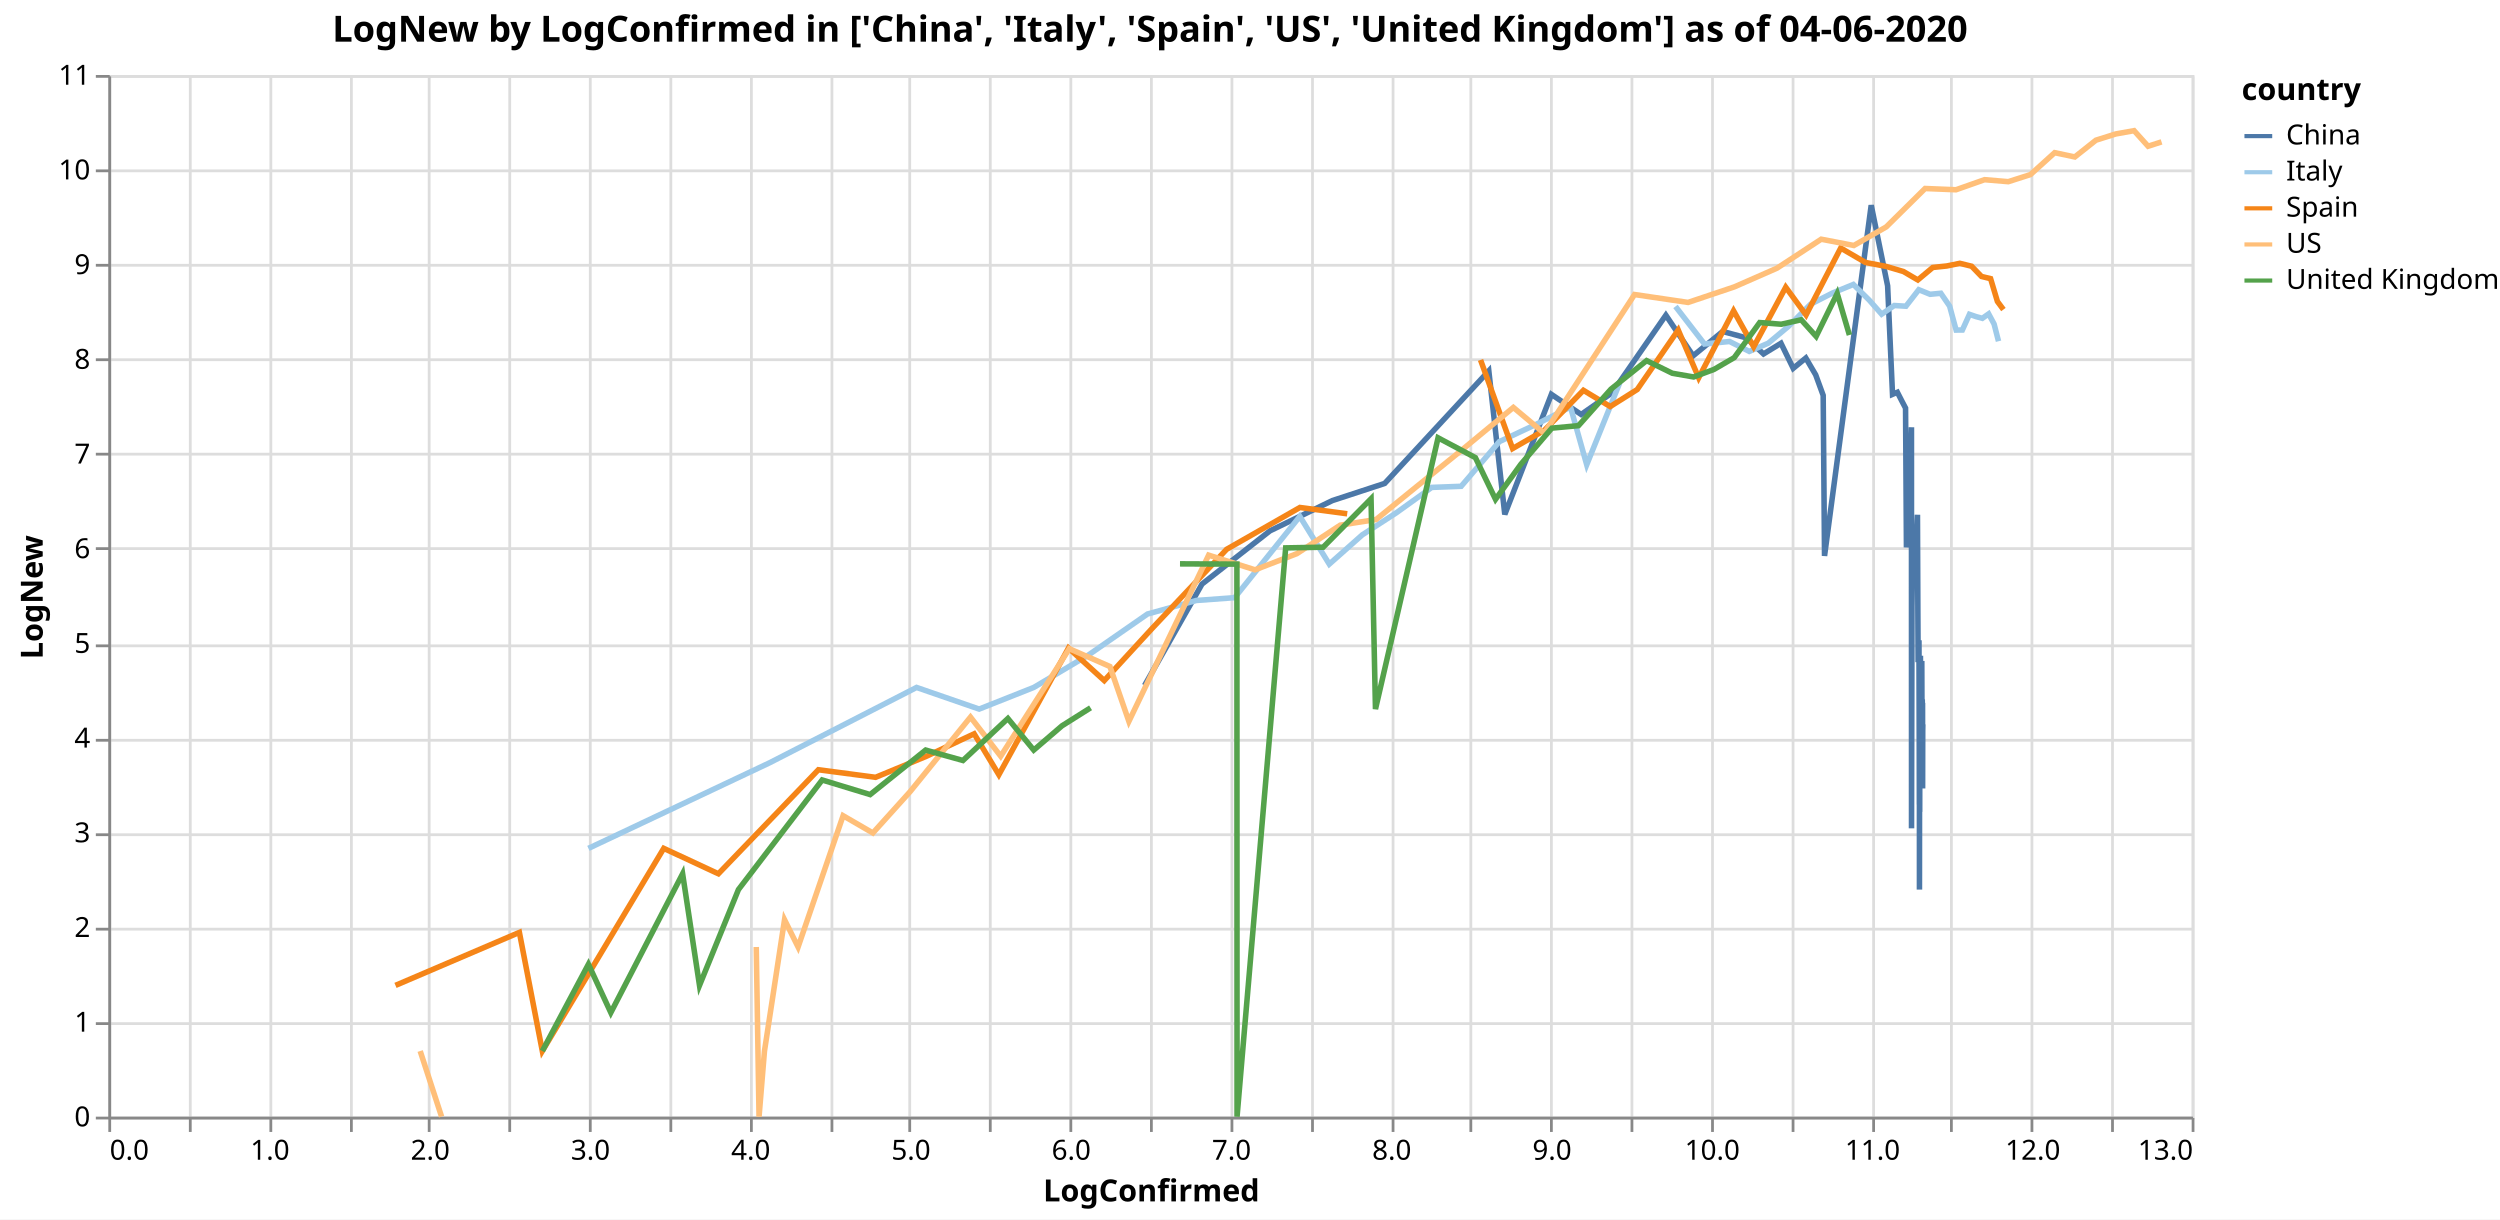
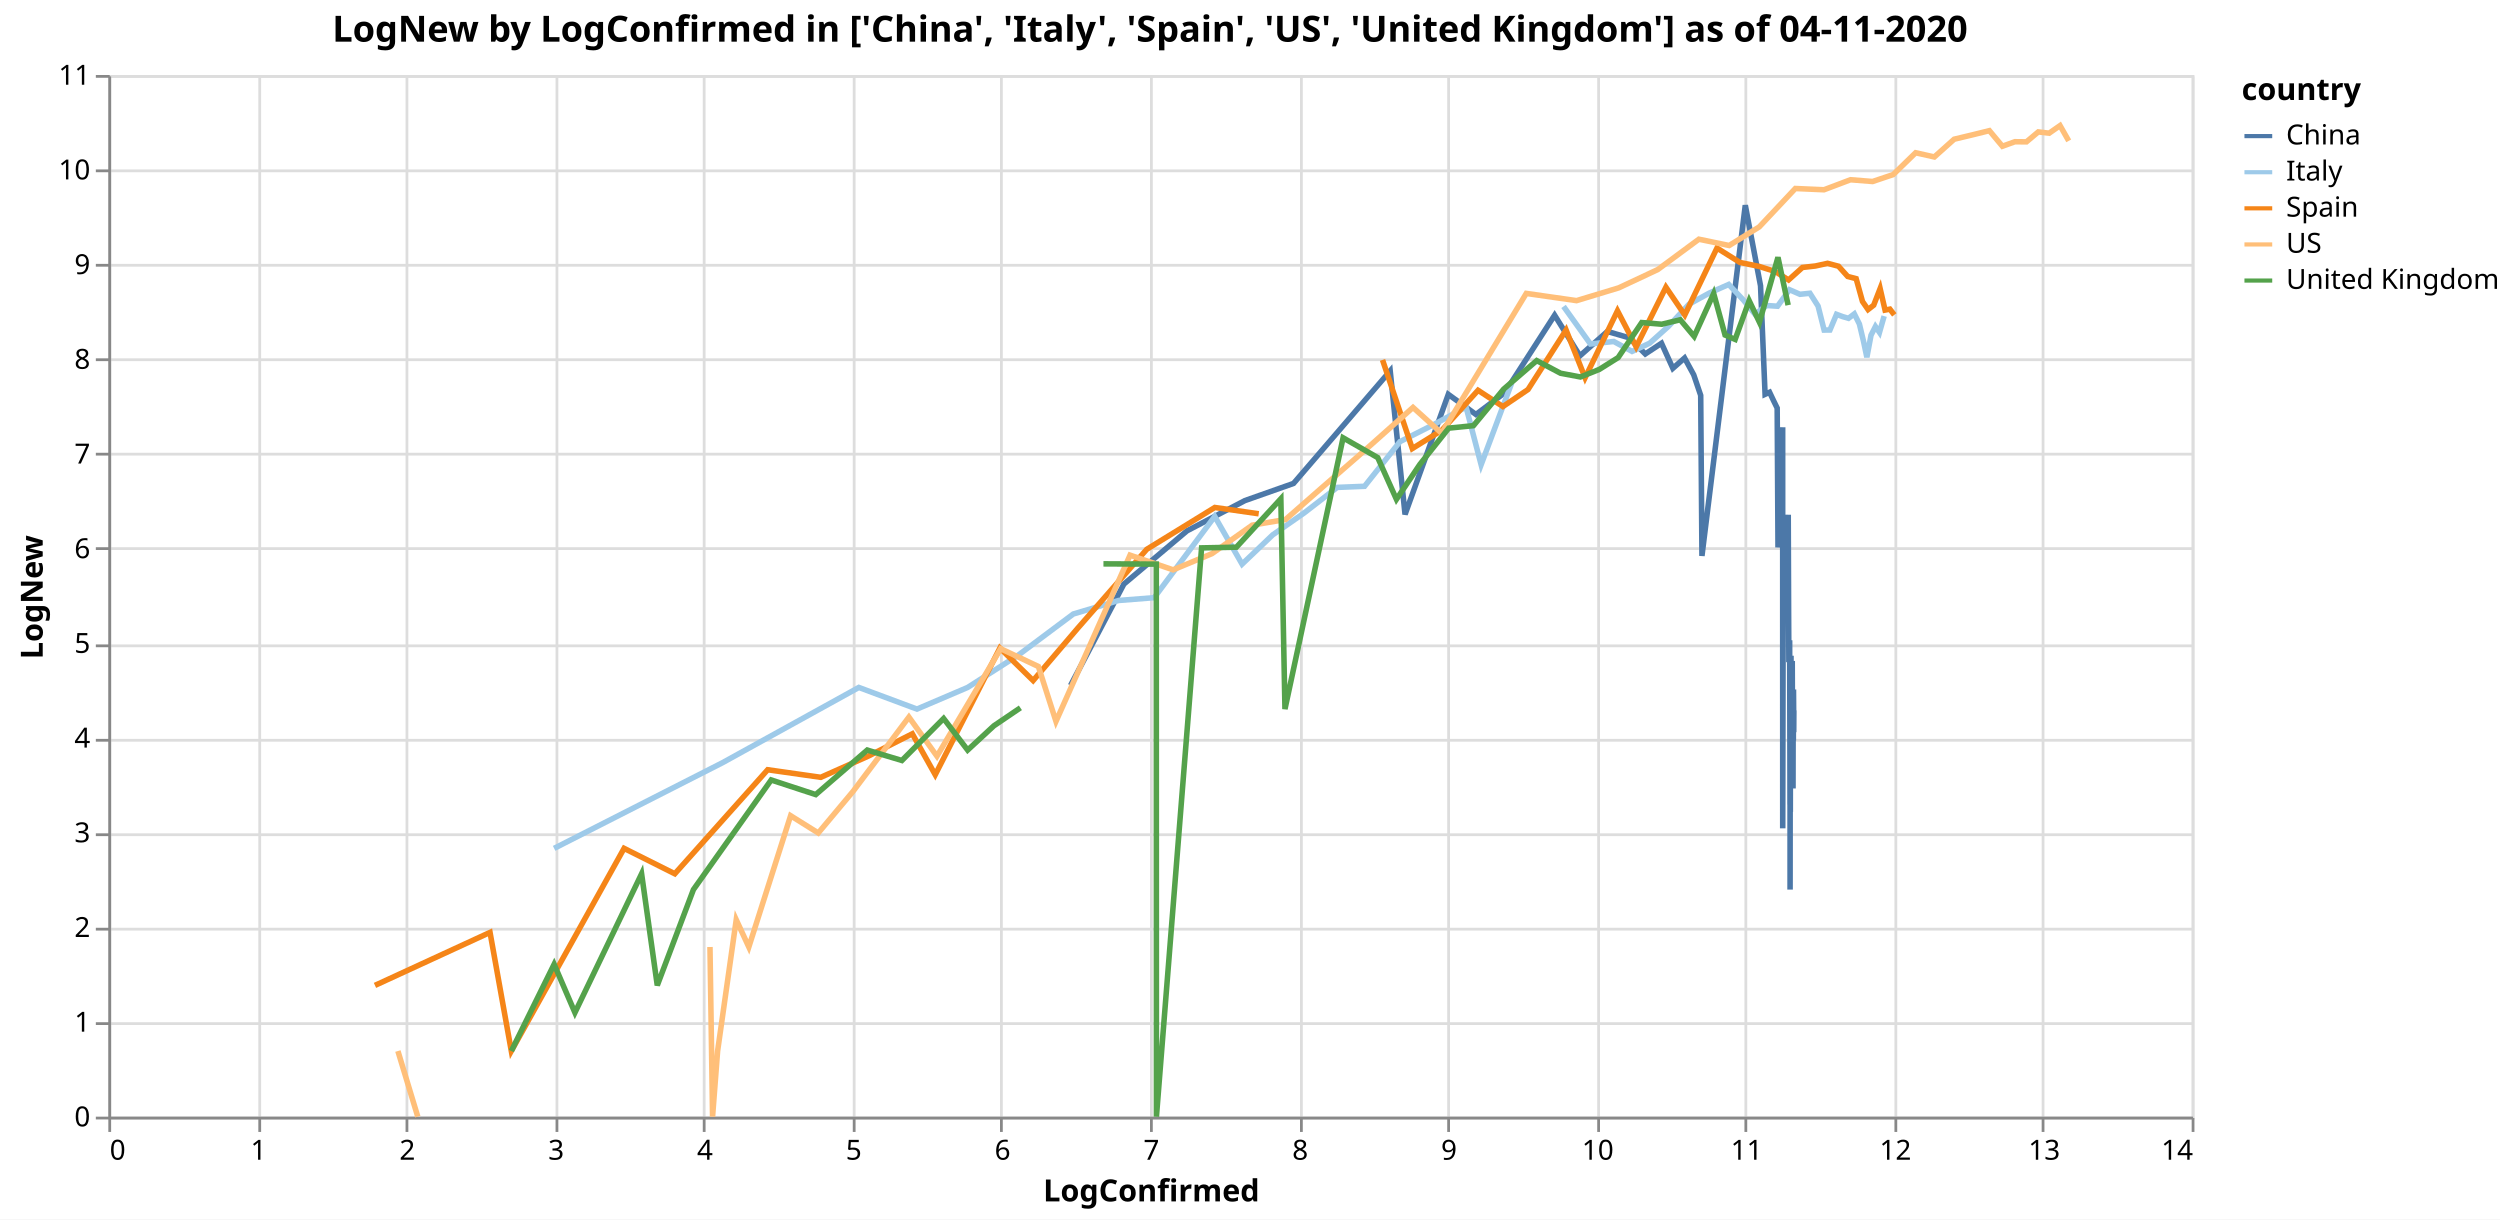
<svg xmlns="http://www.w3.org/2000/svg" class="marks" width="900" height="439" viewBox="0 0 900 439" version="1.1">
  <rect width="900" height="439" style="fill: white;" />
  <g transform="translate(39,27)">
    <g class="mark-group role-frame root">
      <g transform="translate(0,0)">
        <path class="background" d="M0.5,0.5h750v375h-750Z" style="fill: none; stroke: #ddd;" />
        <g>
          <g class="mark-group role-axis">
            <g transform="translate(0.5,375.5)">
              <path class="background" d="M0,0h0v0h0Z" style="pointer-events: none; fill: none;" />
              <g>
                <g class="mark-rule role-axis-grid" style="pointer-events: none;">
                  <line transform="translate(0,-375)" x2="0" y2="375" style="fill: none; stroke: #ddd; stroke-width: 1; opacity: 1;" />
-                   <line transform="translate(29,-375)" x2="0" y2="375" style="fill: none; stroke: #ddd; stroke-width: 1; opacity: 1;" />
-                   <line transform="translate(58,-375)" x2="0" y2="375" style="fill: none; stroke: #ddd; stroke-width: 1; opacity: 1;" />
-                   <line transform="translate(87,-375)" x2="0" y2="375" style="fill: none; stroke: #ddd; stroke-width: 1; opacity: 1;" />
-                   <line transform="translate(115,-375)" x2="0" y2="375" style="fill: none; stroke: #ddd; stroke-width: 1; opacity: 1;" />
-                   <line transform="translate(144,-375)" x2="0" y2="375" style="fill: none; stroke: #ddd; stroke-width: 1; opacity: 1;" />
-                   <line transform="translate(173,-375)" x2="0" y2="375" style="fill: none; stroke: #ddd; stroke-width: 1; opacity: 1;" />
-                   <line transform="translate(202,-375)" x2="0" y2="375" style="fill: none; stroke: #ddd; stroke-width: 1; opacity: 1;" />
-                   <line transform="translate(231,-375)" x2="0" y2="375" style="fill: none; stroke: #ddd; stroke-width: 1; opacity: 1;" />
-                   <line transform="translate(260,-375)" x2="0" y2="375" style="fill: none; stroke: #ddd; stroke-width: 1; opacity: 1;" />
-                   <line transform="translate(288,-375)" x2="0" y2="375" style="fill: none; stroke: #ddd; stroke-width: 1; opacity: 1;" />
-                   <line transform="translate(317,-375)" x2="0" y2="375" style="fill: none; stroke: #ddd; stroke-width: 1; opacity: 1;" />
-                   <line transform="translate(346,-375)" x2="0" y2="375" style="fill: none; stroke: #ddd; stroke-width: 1; opacity: 1;" />
+                   <line transform="translate(54,-375)" x2="0" y2="375" style="fill: none; stroke: #ddd; stroke-width: 1; opacity: 1;" />
+                   <line transform="translate(107,-375)" x2="0" y2="375" style="fill: none; stroke: #ddd; stroke-width: 1; opacity: 1;" />
+                   <line transform="translate(161,-375)" x2="0" y2="375" style="fill: none; stroke: #ddd; stroke-width: 1; opacity: 1;" />
+                   <line transform="translate(214,-375)" x2="0" y2="375" style="fill: none; stroke: #ddd; stroke-width: 1; opacity: 1;" />
+                   <line transform="translate(268,-375)" x2="0" y2="375" style="fill: none; stroke: #ddd; stroke-width: 1; opacity: 1;" />
+                   <line transform="translate(321,-375)" x2="0" y2="375" style="fill: none; stroke: #ddd; stroke-width: 1; opacity: 1;" />
                  <line transform="translate(375,-375)" x2="0" y2="375" style="fill: none; stroke: #ddd; stroke-width: 1; opacity: 1;" />
-                   <line transform="translate(404,-375)" x2="0" y2="375" style="fill: none; stroke: #ddd; stroke-width: 1; opacity: 1;" />
-                   <line transform="translate(433,-375)" x2="0" y2="375" style="fill: none; stroke: #ddd; stroke-width: 1; opacity: 1;" />
-                   <line transform="translate(462,-375)" x2="0" y2="375" style="fill: none; stroke: #ddd; stroke-width: 1; opacity: 1;" />
-                   <line transform="translate(490,-375)" x2="0" y2="375" style="fill: none; stroke: #ddd; stroke-width: 1; opacity: 1;" />
-                   <line transform="translate(519,-375)" x2="0" y2="375" style="fill: none; stroke: #ddd; stroke-width: 1; opacity: 1;" />
-                   <line transform="translate(548,-375)" x2="0" y2="375" style="fill: none; stroke: #ddd; stroke-width: 1; opacity: 1;" />
-                   <line transform="translate(577,-375)" x2="0" y2="375" style="fill: none; stroke: #ddd; stroke-width: 1; opacity: 1;" />
-                   <line transform="translate(606,-375)" x2="0" y2="375" style="fill: none; stroke: #ddd; stroke-width: 1; opacity: 1;" />
-                   <line transform="translate(635,-375)" x2="0" y2="375" style="fill: none; stroke: #ddd; stroke-width: 1; opacity: 1;" />
-                   <line transform="translate(663,-375)" x2="0" y2="375" style="fill: none; stroke: #ddd; stroke-width: 1; opacity: 1;" />
-                   <line transform="translate(692,-375)" x2="0" y2="375" style="fill: none; stroke: #ddd; stroke-width: 1; opacity: 1;" />
-                   <line transform="translate(721,-375)" x2="0" y2="375" style="fill: none; stroke: #ddd; stroke-width: 1; opacity: 1;" />
+                   <line transform="translate(429,-375)" x2="0" y2="375" style="fill: none; stroke: #ddd; stroke-width: 1; opacity: 1;" />
+                   <line transform="translate(482,-375)" x2="0" y2="375" style="fill: none; stroke: #ddd; stroke-width: 1; opacity: 1;" />
+                   <line transform="translate(536,-375)" x2="0" y2="375" style="fill: none; stroke: #ddd; stroke-width: 1; opacity: 1;" />
+                   <line transform="translate(589,-375)" x2="0" y2="375" style="fill: none; stroke: #ddd; stroke-width: 1; opacity: 1;" />
+                   <line transform="translate(643,-375)" x2="0" y2="375" style="fill: none; stroke: #ddd; stroke-width: 1; opacity: 1;" />
+                   <line transform="translate(696,-375)" x2="0" y2="375" style="fill: none; stroke: #ddd; stroke-width: 1; opacity: 1;" />
                  <line transform="translate(750,-375)" x2="0" y2="375" style="fill: none; stroke: #ddd; stroke-width: 1; opacity: 1;" />
                </g>
              </g>
              <path class="foreground" d="" style="pointer-events: none; display: none; fill: none;" />
            </g>
          </g>
          <g class="mark-group role-axis">
            <g transform="translate(0.5,0.5)">
              <path class="background" d="M0,0h0v0h0Z" style="pointer-events: none; fill: none;" />
              <g>
                <g class="mark-rule role-axis-grid" style="pointer-events: none;">
                  <line transform="translate(0,375)" x2="750" y2="0" style="fill: none; stroke: #ddd; stroke-width: 1; opacity: 1;" />
                  <line transform="translate(0,341)" x2="750" y2="0" style="fill: none; stroke: #ddd; stroke-width: 1; opacity: 1;" />
                  <line transform="translate(0,307)" x2="750" y2="0" style="fill: none; stroke: #ddd; stroke-width: 1; opacity: 1;" />
                  <line transform="translate(0,273)" x2="750" y2="0" style="fill: none; stroke: #ddd; stroke-width: 1; opacity: 1;" />
                  <line transform="translate(0,239)" x2="750" y2="0" style="fill: none; stroke: #ddd; stroke-width: 1; opacity: 1;" />
                  <line transform="translate(0,205)" x2="750" y2="0" style="fill: none; stroke: #ddd; stroke-width: 1; opacity: 1;" />
                  <line transform="translate(0,170)" x2="750" y2="0" style="fill: none; stroke: #ddd; stroke-width: 1; opacity: 1;" />
                  <line transform="translate(0,136)" x2="750" y2="0" style="fill: none; stroke: #ddd; stroke-width: 1; opacity: 1;" />
                  <line transform="translate(0,102)" x2="750" y2="0" style="fill: none; stroke: #ddd; stroke-width: 1; opacity: 1;" />
                  <line transform="translate(0,68)" x2="750" y2="0" style="fill: none; stroke: #ddd; stroke-width: 1; opacity: 1;" />
                  <line transform="translate(0,34)" x2="750" y2="0" style="fill: none; stroke: #ddd; stroke-width: 1; opacity: 1;" />
                  <line transform="translate(0,0)" x2="750" y2="0" style="fill: none; stroke: #ddd; stroke-width: 1; opacity: 1;" />
                </g>
              </g>
              <path class="foreground" d="" style="pointer-events: none; display: none; fill: none;" />
            </g>
          </g>
          <g class="mark-group role-axis">
            <g transform="translate(0.5,375.5)">
              <path class="background" d="M0,0h0v0h0Z" style="pointer-events: none; fill: none;" />
              <g>
                <g class="mark-rule role-axis-tick" style="pointer-events: none;">
                  <line transform="translate(0,0)" x2="0" y2="5" style="fill: none; stroke: #888; stroke-width: 1; opacity: 1;" />
-                   <line transform="translate(29,0)" x2="0" y2="5" style="fill: none; stroke: #888; stroke-width: 1; opacity: 1;" />
-                   <line transform="translate(58,0)" x2="0" y2="5" style="fill: none; stroke: #888; stroke-width: 1; opacity: 1;" />
-                   <line transform="translate(87,0)" x2="0" y2="5" style="fill: none; stroke: #888; stroke-width: 1; opacity: 1;" />
-                   <line transform="translate(115,0)" x2="0" y2="5" style="fill: none; stroke: #888; stroke-width: 1; opacity: 1;" />
-                   <line transform="translate(144,0)" x2="0" y2="5" style="fill: none; stroke: #888; stroke-width: 1; opacity: 1;" />
-                   <line transform="translate(173,0)" x2="0" y2="5" style="fill: none; stroke: #888; stroke-width: 1; opacity: 1;" />
-                   <line transform="translate(202,0)" x2="0" y2="5" style="fill: none; stroke: #888; stroke-width: 1; opacity: 1;" />
-                   <line transform="translate(231,0)" x2="0" y2="5" style="fill: none; stroke: #888; stroke-width: 1; opacity: 1;" />
-                   <line transform="translate(260,0)" x2="0" y2="5" style="fill: none; stroke: #888; stroke-width: 1; opacity: 1;" />
-                   <line transform="translate(288,0)" x2="0" y2="5" style="fill: none; stroke: #888; stroke-width: 1; opacity: 1;" />
-                   <line transform="translate(317,0)" x2="0" y2="5" style="fill: none; stroke: #888; stroke-width: 1; opacity: 1;" />
-                   <line transform="translate(346,0)" x2="0" y2="5" style="fill: none; stroke: #888; stroke-width: 1; opacity: 1;" />
+                   <line transform="translate(54,0)" x2="0" y2="5" style="fill: none; stroke: #888; stroke-width: 1; opacity: 1;" />
+                   <line transform="translate(107,0)" x2="0" y2="5" style="fill: none; stroke: #888; stroke-width: 1; opacity: 1;" />
+                   <line transform="translate(161,0)" x2="0" y2="5" style="fill: none; stroke: #888; stroke-width: 1; opacity: 1;" />
+                   <line transform="translate(214,0)" x2="0" y2="5" style="fill: none; stroke: #888; stroke-width: 1; opacity: 1;" />
+                   <line transform="translate(268,0)" x2="0" y2="5" style="fill: none; stroke: #888; stroke-width: 1; opacity: 1;" />
+                   <line transform="translate(321,0)" x2="0" y2="5" style="fill: none; stroke: #888; stroke-width: 1; opacity: 1;" />
                  <line transform="translate(375,0)" x2="0" y2="5" style="fill: none; stroke: #888; stroke-width: 1; opacity: 1;" />
-                   <line transform="translate(404,0)" x2="0" y2="5" style="fill: none; stroke: #888; stroke-width: 1; opacity: 1;" />
-                   <line transform="translate(433,0)" x2="0" y2="5" style="fill: none; stroke: #888; stroke-width: 1; opacity: 1;" />
-                   <line transform="translate(462,0)" x2="0" y2="5" style="fill: none; stroke: #888; stroke-width: 1; opacity: 1;" />
-                   <line transform="translate(490,0)" x2="0" y2="5" style="fill: none; stroke: #888; stroke-width: 1; opacity: 1;" />
-                   <line transform="translate(519,0)" x2="0" y2="5" style="fill: none; stroke: #888; stroke-width: 1; opacity: 1;" />
-                   <line transform="translate(548,0)" x2="0" y2="5" style="fill: none; stroke: #888; stroke-width: 1; opacity: 1;" />
-                   <line transform="translate(577,0)" x2="0" y2="5" style="fill: none; stroke: #888; stroke-width: 1; opacity: 1;" />
-                   <line transform="translate(606,0)" x2="0" y2="5" style="fill: none; stroke: #888; stroke-width: 1; opacity: 1;" />
-                   <line transform="translate(635,0)" x2="0" y2="5" style="fill: none; stroke: #888; stroke-width: 1; opacity: 1;" />
-                   <line transform="translate(663,0)" x2="0" y2="5" style="fill: none; stroke: #888; stroke-width: 1; opacity: 1;" />
-                   <line transform="translate(692,0)" x2="0" y2="5" style="fill: none; stroke: #888; stroke-width: 1; opacity: 1;" />
-                   <line transform="translate(721,0)" x2="0" y2="5" style="fill: none; stroke: #888; stroke-width: 1; opacity: 1;" />
+                   <line transform="translate(429,0)" x2="0" y2="5" style="fill: none; stroke: #888; stroke-width: 1; opacity: 1;" />
+                   <line transform="translate(482,0)" x2="0" y2="5" style="fill: none; stroke: #888; stroke-width: 1; opacity: 1;" />
+                   <line transform="translate(536,0)" x2="0" y2="5" style="fill: none; stroke: #888; stroke-width: 1; opacity: 1;" />
+                   <line transform="translate(589,0)" x2="0" y2="5" style="fill: none; stroke: #888; stroke-width: 1; opacity: 1;" />
+                   <line transform="translate(643,0)" x2="0" y2="5" style="fill: none; stroke: #888; stroke-width: 1; opacity: 1;" />
+                   <line transform="translate(696,0)" x2="0" y2="5" style="fill: none; stroke: #888; stroke-width: 1; opacity: 1;" />
                  <line transform="translate(750,0)" x2="0" y2="5" style="fill: none; stroke: #888; stroke-width: 1; opacity: 1;" />
                </g>
                <g class="mark-text role-axis-label" style="pointer-events: none;">
-                   <text text-anchor="start" transform="translate(0,15)" style="font-family: sans-serif; font-size: 10px; fill: #000; opacity: 1;">0.0</text>
-                   <text text-anchor="middle" transform="translate(28.84615,15)" style="font-family: sans-serif; font-size: 10px; fill: #000; opacity: 0;">0.5</text>
-                   <text text-anchor="middle" transform="translate(57.69231,15)" style="font-family: sans-serif; font-size: 10px; fill: #000; opacity: 1;">1.0</text>
-                   <text text-anchor="middle" transform="translate(86.53846,15)" style="font-family: sans-serif; font-size: 10px; fill: #000; opacity: 0;">1.5</text>
-                   <text text-anchor="middle" transform="translate(115.3846,15)" style="font-family: sans-serif; font-size: 10px; fill: #000; opacity: 1;">2.0</text>
-                   <text text-anchor="middle" transform="translate(144.2308,15)" style="font-family: sans-serif; font-size: 10px; fill: #000; opacity: 0;">2.5</text>
-                   <text text-anchor="middle" transform="translate(173.0769,15)" style="font-family: sans-serif; font-size: 10px; fill: #000; opacity: 1;">3.0</text>
-                   <text text-anchor="middle" transform="translate(201.9231,15)" style="font-family: sans-serif; font-size: 10px; fill: #000; opacity: 0;">3.5</text>
-                   <text text-anchor="middle" transform="translate(230.7692,15)" style="font-family: sans-serif; font-size: 10px; fill: #000; opacity: 1;">4.0</text>
-                   <text text-anchor="middle" transform="translate(259.6154,15)" style="font-family: sans-serif; font-size: 10px; fill: #000; opacity: 0;">4.5</text>
-                   <text text-anchor="middle" transform="translate(288.4615,15)" style="font-family: sans-serif; font-size: 10px; fill: #000; opacity: 1;">5.0</text>
-                   <text text-anchor="middle" transform="translate(317.3077,15)" style="font-family: sans-serif; font-size: 10px; fill: #000; opacity: 0;">5.5</text>
-                   <text text-anchor="middle" transform="translate(346.1538,15)" style="font-family: sans-serif; font-size: 10px; fill: #000; opacity: 1;">6.0</text>
-                   <text text-anchor="middle" transform="translate(375,15)" style="font-family: sans-serif; font-size: 10px; fill: #000; opacity: 0;">6.5</text>
-                   <text text-anchor="middle" transform="translate(403.8462,15)" style="font-family: sans-serif; font-size: 10px; fill: #000; opacity: 1;">7.0</text>
-                   <text text-anchor="middle" transform="translate(432.6923,15)" style="font-family: sans-serif; font-size: 10px; fill: #000; opacity: 0;">7.5</text>
-                   <text text-anchor="middle" transform="translate(461.5385,15)" style="font-family: sans-serif; font-size: 10px; fill: #000; opacity: 1;">8.0</text>
-                   <text text-anchor="middle" transform="translate(490.3846,15)" style="font-family: sans-serif; font-size: 10px; fill: #000; opacity: 0;">8.5</text>
-                   <text text-anchor="middle" transform="translate(519.2308,15)" style="font-family: sans-serif; font-size: 10px; fill: #000; opacity: 1;">9.0</text>
-                   <text text-anchor="middle" transform="translate(548.0769,15)" style="font-family: sans-serif; font-size: 10px; fill: #000; opacity: 0;">9.5</text>
-                   <text text-anchor="middle" transform="translate(576.9231,15)" style="font-family: sans-serif; font-size: 10px; fill: #000; opacity: 1;">10.0</text>
-                   <text text-anchor="middle" transform="translate(605.7692,15)" style="font-family: sans-serif; font-size: 10px; fill: #000; opacity: 0;">10.5</text>
-                   <text text-anchor="middle" transform="translate(634.6154,15)" style="font-family: sans-serif; font-size: 10px; fill: #000; opacity: 1;">11.0</text>
-                   <text text-anchor="middle" transform="translate(663.4615,15)" style="font-family: sans-serif; font-size: 10px; fill: #000; opacity: 0;">11.5</text>
-                   <text text-anchor="middle" transform="translate(692.3077,15)" style="font-family: sans-serif; font-size: 10px; fill: #000; opacity: 1;">12.0</text>
-                   <text text-anchor="middle" transform="translate(721.1538,15)" style="font-family: sans-serif; font-size: 10px; fill: #000; opacity: 0;">12.5</text>
-                   <text text-anchor="end" transform="translate(750,15)" style="font-family: sans-serif; font-size: 10px; fill: #000; opacity: 1;">13.0</text>
+                   <text text-anchor="start" transform="translate(0,15)" style="font-family: sans-serif; font-size: 10px; fill: #000; opacity: 1;">0</text>
+                   <text text-anchor="middle" transform="translate(53.57143,15)" style="font-family: sans-serif; font-size: 10px; fill: #000; opacity: 1;">1</text>
+                   <text text-anchor="middle" transform="translate(107.1429,15)" style="font-family: sans-serif; font-size: 10px; fill: #000; opacity: 1;">2</text>
+                   <text text-anchor="middle" transform="translate(160.7143,15)" style="font-family: sans-serif; font-size: 10px; fill: #000; opacity: 1;">3</text>
+                   <text text-anchor="middle" transform="translate(214.2857,15)" style="font-family: sans-serif; font-size: 10px; fill: #000; opacity: 1;">4</text>
+                   <text text-anchor="middle" transform="translate(267.8571,15)" style="font-family: sans-serif; font-size: 10px; fill: #000; opacity: 1;">5</text>
+                   <text text-anchor="middle" transform="translate(321.4286,15)" style="font-family: sans-serif; font-size: 10px; fill: #000; opacity: 1;">6</text>
+                   <text text-anchor="middle" transform="translate(375,15)" style="font-family: sans-serif; font-size: 10px; fill: #000; opacity: 1;">7</text>
+                   <text text-anchor="middle" transform="translate(428.5714,15)" style="font-family: sans-serif; font-size: 10px; fill: #000; opacity: 1;">8</text>
+                   <text text-anchor="middle" transform="translate(482.1429,15)" style="font-family: sans-serif; font-size: 10px; fill: #000; opacity: 1;">9</text>
+                   <text text-anchor="middle" transform="translate(535.7143,15)" style="font-family: sans-serif; font-size: 10px; fill: #000; opacity: 1;">10</text>
+                   <text text-anchor="middle" transform="translate(589.2857,15)" style="font-family: sans-serif; font-size: 10px; fill: #000; opacity: 1;">11</text>
+                   <text text-anchor="middle" transform="translate(642.8571,15)" style="font-family: sans-serif; font-size: 10px; fill: #000; opacity: 1;">12</text>
+                   <text text-anchor="middle" transform="translate(696.4286,15)" style="font-family: sans-serif; font-size: 10px; fill: #000; opacity: 1;">13</text>
+                   <text text-anchor="end" transform="translate(750,15)" style="font-family: sans-serif; font-size: 10px; fill: #000; opacity: 1;">14</text>
                </g>
                <g class="mark-rule role-axis-domain" style="pointer-events: none;">
                  <line transform="translate(0,0)" x2="750" y2="0" style="fill: none; stroke: #888; stroke-width: 1; opacity: 1;" />
                </g>
                <g class="mark-text role-axis-title" style="pointer-events: none;">
                  <text text-anchor="middle" transform="translate(375,30)" style="font-family: sans-serif; font-size: 11px; font-weight: bold; fill: #000; opacity: 1;">LogConfirmed</text>
                </g>
              </g>
              <path class="foreground" d="" style="pointer-events: none; display: none; fill: none;" />
            </g>
          </g>
          <g class="mark-group role-axis">
            <g transform="translate(0.5,0.5)">
              <path class="background" d="M0,0h0v0h0Z" style="pointer-events: none; fill: none;" />
              <g>
                <g class="mark-rule role-axis-tick" style="pointer-events: none;">
                  <line transform="translate(0,375)" x2="-5" y2="0" style="fill: none; stroke: #888; stroke-width: 1; opacity: 1;" />
                  <line transform="translate(0,341)" x2="-5" y2="0" style="fill: none; stroke: #888; stroke-width: 1; opacity: 1;" />
                  <line transform="translate(0,307)" x2="-5" y2="0" style="fill: none; stroke: #888; stroke-width: 1; opacity: 1;" />
                  <line transform="translate(0,273)" x2="-5" y2="0" style="fill: none; stroke: #888; stroke-width: 1; opacity: 1;" />
                  <line transform="translate(0,239)" x2="-5" y2="0" style="fill: none; stroke: #888; stroke-width: 1; opacity: 1;" />
                  <line transform="translate(0,205)" x2="-5" y2="0" style="fill: none; stroke: #888; stroke-width: 1; opacity: 1;" />
                  <line transform="translate(0,170)" x2="-5" y2="0" style="fill: none; stroke: #888; stroke-width: 1; opacity: 1;" />
                  <line transform="translate(0,136)" x2="-5" y2="0" style="fill: none; stroke: #888; stroke-width: 1; opacity: 1;" />
                  <line transform="translate(0,102)" x2="-5" y2="0" style="fill: none; stroke: #888; stroke-width: 1; opacity: 1;" />
                  <line transform="translate(0,68)" x2="-5" y2="0" style="fill: none; stroke: #888; stroke-width: 1; opacity: 1;" />
                  <line transform="translate(0,34)" x2="-5" y2="0" style="fill: none; stroke: #888; stroke-width: 1; opacity: 1;" />
                  <line transform="translate(0,0)" x2="-5" y2="0" style="fill: none; stroke: #888; stroke-width: 1; opacity: 1;" />
                </g>
                <g class="mark-text role-axis-label" style="pointer-events: none;">
                  <text text-anchor="end" transform="translate(-7,378)" style="font-family: sans-serif; font-size: 10px; fill: #000; opacity: 1;">0</text>
                  <text text-anchor="end" transform="translate(-7,343.9091)" style="font-family: sans-serif; font-size: 10px; fill: #000; opacity: 1;">1</text>
                  <text text-anchor="end" transform="translate(-7,309.8182)" style="font-family: sans-serif; font-size: 10px; fill: #000; opacity: 1;">2</text>
                  <text text-anchor="end" transform="translate(-7,275.7273)" style="font-family: sans-serif; font-size: 10px; fill: #000; opacity: 1;">3</text>
                  <text text-anchor="end" transform="translate(-7,241.6364)" style="font-family: sans-serif; font-size: 10px; fill: #000; opacity: 1;">4</text>
                  <text text-anchor="end" transform="translate(-7,207.5455)" style="font-family: sans-serif; font-size: 10px; fill: #000; opacity: 1;">5</text>
                  <text text-anchor="end" transform="translate(-7,173.4545)" style="font-family: sans-serif; font-size: 10px; fill: #000; opacity: 1;">6</text>
                  <text text-anchor="end" transform="translate(-7,139.3636)" style="font-family: sans-serif; font-size: 10px; fill: #000; opacity: 1;">7</text>
                  <text text-anchor="end" transform="translate(-7,105.2727)" style="font-family: sans-serif; font-size: 10px; fill: #000; opacity: 1;">8</text>
                  <text text-anchor="end" transform="translate(-7,71.18182)" style="font-family: sans-serif; font-size: 10px; fill: #000; opacity: 1;">9</text>
                  <text text-anchor="end" transform="translate(-7,37.09091)" style="font-family: sans-serif; font-size: 10px; fill: #000; opacity: 1;">10</text>
                  <text text-anchor="end" transform="translate(-7,3)" style="font-family: sans-serif; font-size: 10px; fill: #000; opacity: 1;">11</text>
                </g>
                <g class="mark-rule role-axis-domain" style="pointer-events: none;">
                  <line transform="translate(0,375)" x2="0" y2="-375" style="fill: none; stroke: #888; stroke-width: 1; opacity: 1;" />
                </g>
                <g class="mark-text role-axis-title" style="pointer-events: none;">
                  <text text-anchor="middle" transform="translate(-22.12305,187.5) rotate(-90) translate(0,-2)" style="font-family: sans-serif; font-size: 11px; font-weight: bold; fill: #000; opacity: 1;">LogNew</text>
                </g>
              </g>
              <path class="foreground" d="" style="pointer-events: none; display: none; fill: none;" />
            </g>
          </g>
          <g class="mark-group role-scope pathgroup">
            <g transform="translate(0,0)">
              <path class="background" d="M0,0h750v375h-750Z" style="fill: none;" />
              <g>
                <g class="mark-line role-mark marks">
-                   <path d="M373.047,219.754L393.714,183.272L418.183,164.107L440.637,153.212L459.491,147.03L496.97,106.517L502.726,158.196L519.5,114.97L530.212,122.21L541.358,114.394L560.709,86.469L570.53,101.092L581.165,92.325L589.601,94.603L595.865,100.425L602.155,96.577L606.556,105.597L611.097,101.886L614.643,107.932L617.347,115.337L617.83,173.128L634.635,46.881L640.547,75.892L642.307,114.953L644.051,114.215L645.602,117.252L647,119.909L647.316,170.07L647.669,166.129L648.032,165.031L649.129,126.818L649.145,271.209L649.309,191.282L649.691,162.263L649.996,169.738L650.315,167.964L650.555,177.511L650.867,168.439L651.285,158.315L651.432,193.7L651.521,210.398L651.611,210.398L651.72,203.956L651.829,203.508L651.886,225.613L651.924,239.649L651.95,251.901L651.97,262.642L651.994,254.783L652.002,293.254L652.011,287.559L652.034,256.85L652.052,263.929L652.074,259.05L652.092,265.266L652.123,245.994L652.161,239.012L652.228,220.115L652.267,238.386L652.359,209.061L652.404,233.757L652.47,220.48L652.519,230.165L652.605,211.507L652.686,213.241L652.757,217.33L652.844,210.948L652.897,227.361L652.954,225.189L653.012,224.771L653.061,229.681L653.117,226.042L653.139,256.85L653.18,235.993L653.224,233.757" style="fill: none; stroke: #4c78a8; stroke-width: 2;" />
-                 </g>
-               </g>
-               <path class="foreground" d="" style="display: none; fill: none;" />
-             </g>
-             <g transform="translate(0,0)">
-               <path class="background" d="M0,0h750v375h-750Z" style="fill: none;" />
-               <g>
-                 <g class="mark-line role-mark marks">
-                   <path d="M39.989,351.37ZM63.381,375ZM172.831,278.413L238.104,247.579L290.967,220.48L313.484,228.271L333.147,220.48L352.84,208.8L374.114,194.036L391.671,189.169L405.473,188.16L428.934,158.912L439.543,176.086L451.433,165.539L463.592,157.67L476.418,148.463L487.016,148.066L500.759,131.983L513.799,125.868L526.379,119.527L532.219,140.302L544.064,110.922M564.176,83.317L574.6,96.83L583.642,95.935L590.726,99.506L597.573,96.548L604.804,90.528L612.818,82.513L620.674,78.505L628.205,75.399L633.902,81.022L638.394,86.111L642.947,82.984L647.136,83.239L651.757,77.291L655.839,78.947L659.692,78.574L662.858,83.193L665.202,91.825L667.456,91.8L670.006,86.161L672.392,86.983L674.643,87.595L676.911,85.997L678.875,89.656L680.463,95.85" style="fill: none; stroke: #9ecae9; stroke-width: 2;" />
-                 </g>
-               </g>
-               <path class="foreground" d="" style="display: none; fill: none;" />
-             </g>
-             <g transform="translate(0,0)">
-               <path class="background" d="M0,0h750v375h-750Z" style="fill: none;" />
-               <g>
-                 <g class="mark-line role-mark marks">
-                   <path d="M0,375ZM39.989,375ZM103.371,327.74L147.978,308.662L156.234,351.37L199.946,278.413L219.615,287.559L255.624,250.106L276.201,252.835L294.574,245.227L311.693,237.169L320.586,251.901L345.661,206.292L358.535,218.006L375.678,199.32L402.589,170.746L428.968,155.695L445.997,157.961M493.993,102.571L505.537,134.478L517.017,127.868L531.03,113.508L540.66,119.357L550.406,113.223L565.158,91.8L572.526,109.002L585.085,84.887L592.328,97.849L603.864,76.396L611.178,86.397L623.656,62.296L632.567,67.483L639.989,68.905L646.236,70.746L651.413,73.785L656.803,69.281L661.806,68.759L666.535,67.797L670.779,68.845L674.339,72.524L677.617,73.322L680.07,81.529L682.232,84.444" style="fill: none; stroke: #f58518; stroke-width: 2;" />
-                 </g>
-               </g>
-               <path class="foreground" d="" style="display: none; fill: none;" />
-             </g>
-             <g transform="translate(0,0)">
-               <path class="background" d="M0,0h750v375h-750Z" style="fill: none;" />
-               <g>
-                 <g class="mark-line role-mark marks">
-                   <path d="M39.989,375ZM92.852,337.547ZM112.264,351.37L119.968,375M138.34,337.547ZM143.36,375ZM147.978,375ZM156.234,351.37ZM226.836,252.835ZM233.253,313.917L234.256,375L236.212,351.37L243.433,304.11L248.311,313.917L264.517,266.657L275.232,272.873L288.689,257.932L310.379,231.153L321.251,245.227L345.949,206.535L360.575,212.946L367.395,232.691L396.109,172.855L412.811,178.14L427.868,172.315L443.459,162.065L456.401,160.013L470.783,148.33L486.966,135.251L505.807,119.679L516.906,128.976L549.431,79.033L568.699,81.873L585.346,76.284L600.726,69.538L616.642,59.118L628.38,61.378L640.041,54.688L654.036,40.863L665.155,41.314L675.432,37.688L683.983,38.405L691.971,35.846L700.68,27.962L707.93,29.502L715.539,23.467L722.692,21.217L729.266,20.038L734.311,25.641L739.158,24.083" style="fill: none; stroke: #ffbf79; stroke-width: 2;" />
-                 </g>
-               </g>
-               <path class="foreground" d="" style="display: none; fill: none;" />
-             </g>
-             <g transform="translate(0,0)">
-               <path class="background" d="M0,0h750v375h-750Z" style="fill: none;" />
-               <g>
-                 <g class="mark-line role-mark marks">
-                   <path d="M39.989,351.37ZM63.381,375ZM119.968,320.133ZM126.763,375ZM147.978,327.74ZM156.234,351.37L172.831,320.133L180.894,337.547L206.741,287.559L212.82,327.74L226.836,293.254L256.982,253.795L274.246,259.05L294.223,243.027L307.657,246.777L323.834,231.658L333.147,243.027L343.306,234.302L353.599,227.813M385.795,175.986L406.286,176.086L406.336,375L423.845,170.238L437.348,169.987L454.575,152.556L456.168,228.271L478.704,130.617L492.144,137.748L499.39,152.756L508.485,140.162L519.663,127.125L529.251,126.236L540.973,113.066L553.769,102.826L563.028,107.37L570.717,108.71L578.03,105.99L585.328,101.739L594.487,89.123L602.261,89.719L609.422,88.112L614.811,94.105L622.385,78.659L626.789,93.613" style="fill: none; stroke: #54a24b; stroke-width: 2;" />
+                   <path d="M346.401,219.754L365.591,183.272L388.313,164.107L409.163,153.212L426.67,147.03L461.472,106.517L466.817,158.196L482.393,114.97L492.34,122.21L502.689,114.394L520.659,86.469L529.778,101.092L539.653,92.325L547.487,94.603L553.303,100.425L559.144,96.577L563.23,105.597L567.447,101.886L570.74,107.932L573.251,115.337L573.699,173.128L589.304,46.881L594.794,75.892L596.428,114.953L598.047,114.215L599.487,117.252L600.786,119.909L601.079,170.07L601.407,166.129L601.744,165.031L602.763,126.818L602.777,271.209L602.93,191.282L603.284,162.263L603.567,169.738L603.864,167.964L604.087,177.511L604.377,168.439L604.764,158.315L604.901,193.7L604.984,210.398L605.068,210.398L605.168,203.956L605.27,203.508L605.323,225.613L605.358,239.649L605.383,251.901L605.4,262.642L605.423,254.783L605.43,293.254L605.439,287.559L605.46,256.85L605.477,263.929L605.497,259.05L605.514,265.266L605.543,245.994L605.578,239.012L605.64,220.115L605.677,238.386L605.762,209.061L605.804,233.757L605.865,220.48L605.911,230.165L605.99,211.507L606.065,213.241L606.132,217.33L606.212,210.948L606.262,227.361L606.315,225.189L606.368,224.771L606.414,229.681L606.465,226.042L606.486,256.85L606.524,235.993L606.565,233.757L606.6,239.649L606.659,221.221L606.706,228.271L606.744,236.576L606.791,228.734" style="fill: none; stroke: #4c78a8; stroke-width: 2;" />
+                 </g>
+               </g>
+               <path class="foreground" d="" style="display: none; fill: none;" />
+             </g>
+             <g transform="translate(0,0)">
+               <path class="background" d="M0,0h750v375h-750Z" style="fill: none;" />
+               <g>
+                 <g class="mark-line role-mark marks">
+                   <path d="M37.133,351.37ZM58.854,375ZM160.486,278.413L221.096,247.579L270.183,220.48L291.092,228.271L309.351,220.48L327.637,208.8L347.391,194.036L363.695,189.169L376.511,188.16L398.295,158.912L408.147,176.086L419.188,165.539L430.479,157.67L442.388,148.463L452.229,148.066L464.99,131.983L477.099,125.868L488.781,119.527L494.203,140.302L505.202,110.922M523.878,83.317L533.557,96.83L541.953,95.935L548.531,99.506L554.889,96.548L561.604,90.528L569.045,82.513L576.34,78.505L583.334,75.399L588.623,81.022L592.794,86.111L597.022,82.984L600.912,83.239L605.203,77.291L608.993,78.947L612.571,78.574L615.511,83.193L617.687,91.825L619.78,91.8L622.149,86.161L624.364,86.983L626.454,87.595L628.56,85.997L630.384,89.656L631.859,95.85L633.073,101.615L634.568,93.675L636.159,90.553L637.613,92.669L639.29,86.794" style="fill: none; stroke: #9ecae9; stroke-width: 2;" />
+                 </g>
+               </g>
+               <path class="foreground" d="" style="display: none; fill: none;" />
+             </g>
+             <g transform="translate(0,0)">
+               <path class="background" d="M0,0h750v375h-750Z" style="fill: none;" />
+               <g>
+                 <g class="mark-line role-mark marks">
+                   <path d="M0,375ZM37.133,375ZM95.987,327.74L137.408,308.662L145.074,351.37L185.664,278.413L203.928,287.559L237.365,250.106L256.473,252.835L273.533,245.227L289.429,237.169L297.687,251.901L320.971,206.292L332.925,218.006L348.843,199.32L373.833,170.746L398.327,155.695L414.14,157.961M458.708,102.571L469.427,134.478L480.087,127.868L493.099,113.508L502.041,119.357L511.091,113.223L524.789,91.8L531.631,109.002L543.294,84.887L550.019,97.849L560.731,76.396L567.523,86.397L579.109,62.296L587.384,67.483L594.276,68.905L600.077,70.746L604.883,73.785L609.889,69.281L614.534,68.759L618.926,67.797L622.866,68.845L626.172,72.524L629.216,73.322L631.493,81.529L633.501,84.444L635.527,82.868L637.846,76.882L639.624,84.628L641.361,84.295L642.947,86.361" style="fill: none; stroke: #f58518; stroke-width: 2;" />
+                 </g>
+               </g>
+               <path class="foreground" d="" style="display: none; fill: none;" />
+             </g>
+             <g transform="translate(0,0)">
+               <path class="background" d="M0,0h750v375h-750Z" style="fill: none;" />
+               <g>
+                 <g class="mark-line role-mark marks">
+                   <path d="M37.133,375ZM86.22,337.547ZM104.245,351.37L111.399,375M128.459,337.547ZM133.12,375ZM137.408,375ZM145.074,351.37ZM210.634,252.835ZM216.592,313.917L217.524,375L219.34,351.37L226.045,304.11L230.575,313.917L245.623,266.657L255.572,272.873L268.069,257.932L288.209,231.153L298.304,245.227L321.239,206.535L334.82,212.946L341.153,232.691L367.816,172.855L383.325,178.14L397.306,172.315L411.783,162.065L423.801,160.013L437.155,148.33L452.183,135.251L469.678,119.679L479.984,128.976L510.459,78.631L528.56,81.231L543.769,76.617L557.817,70.028L572.596,59.118L583.495,61.378L594.324,54.688L607.319,40.863L617.644,41.314L627.181,37.71L635.136,38.342L642.552,35.845L650.631,27.993L657.364,29.502L664.497,23.118L671.071,21.546L677.176,20.035L681.86,25.645L686.368,24.022L690.521,24.067L694.786,20.486L698.684,20.951L702.611,18.208L705.74,23.717" style="fill: none; stroke: #ffbf79; stroke-width: 2;" />
+                 </g>
+               </g>
+               <path class="foreground" d="" style="display: none; fill: none;" />
+             </g>
+             <g transform="translate(0,0)">
+               <path class="background" d="M0,0h750v375h-750Z" style="fill: none;" />
+               <g>
+                 <g class="mark-line role-mark marks">
+                   <path d="M37.133,351.37ZM58.854,375ZM111.399,320.133ZM117.708,375ZM137.408,327.74ZM145.074,351.37L160.486,320.133L167.973,337.547L191.974,287.559L197.619,327.74L210.634,293.254L238.626,253.795L254.657,259.05L273.207,243.027L285.681,246.777L300.703,231.658L309.351,243.027L318.784,234.302L328.342,227.813M358.238,175.986L377.265,176.086L377.312,375L393.571,170.238L406.109,169.987L422.105,152.556L423.585,228.271L444.511,130.617L456.991,137.748L463.719,152.756L472.164,140.162L482.544,127.125L491.447,126.236L502.332,113.066L514.214,102.826L522.812,107.37L529.951,108.71L536.742,105.99L543.519,101.739L552.024,89.123L559.242,89.719L565.892,88.112L570.896,94.105L577.928,78.659L582.019,93.613L585.653,95.184L590.698,81.237L594.4,89.015L601.069,65.63L604.725,82.855" style="fill: none; stroke: #54a24b; stroke-width: 2;" />
                </g>
              </g>
              <path class="foreground" d="" style="display: none; fill: none;" />
            </g>
          </g>
          <g class="mark-group role-legend">
            <g transform="translate(768,0)">
              <path class="background" d="M0,0h88v79h-88Z" style="pointer-events: none; fill: none;" />
              <g>
                <g class="mark-group role-legend-entry">
                  <g transform="translate(0,16)">
                    <path class="background" d="M0,0h0v0h0Z" style="pointer-events: none; fill: none;" />
                    <g>
                      <g class="mark-group role-scope">
                        <g transform="translate(0,0)">
                          <path class="background" d="M0,0h87.152v11h-87.152Z" style="pointer-events: none; fill: none; opacity: 1;" />
                          <g>
                            <g class="mark-symbol role-legend-symbol" style="pointer-events: none;">
                              <path transform="translate(6,6)" d="M-5,0L5,0" style="fill: none; stroke: #4c78a8; stroke-width: 1.5; opacity: 1;" />
                            </g>
                            <g class="mark-text role-legend-label" style="pointer-events: none;">
                              <text text-anchor="start" transform="translate(16,9)" style="font-family: sans-serif; font-size: 10px; fill: #000; opacity: 1;">China</text>
                            </g>
                          </g>
                          <path class="foreground" d="" style="pointer-events: none; display: none; fill: none;" />
                        </g>
                        <g transform="translate(0,13)">
                          <path class="background" d="M0,0h87.152v11h-87.152Z" style="pointer-events: none; fill: none; opacity: 1;" />
                          <g>
                            <g class="mark-symbol role-legend-symbol" style="pointer-events: none;">
                              <path transform="translate(6,6)" d="M-5,0L5,0" style="fill: none; stroke: #9ecae9; stroke-width: 1.5; opacity: 1;" />
                            </g>
                            <g class="mark-text role-legend-label" style="pointer-events: none;">
                              <text text-anchor="start" transform="translate(16,9)" style="font-family: sans-serif; font-size: 10px; fill: #000; opacity: 1;">Italy</text>
                            </g>
                          </g>
                          <path class="foreground" d="" style="pointer-events: none; display: none; fill: none;" />
                        </g>
                        <g transform="translate(0,26)">
                          <path class="background" d="M0,0h87.152v11h-87.152Z" style="pointer-events: none; fill: none; opacity: 1;" />
                          <g>
                            <g class="mark-symbol role-legend-symbol" style="pointer-events: none;">
                              <path transform="translate(6,6)" d="M-5,0L5,0" style="fill: none; stroke: #f58518; stroke-width: 1.5; opacity: 1;" />
                            </g>
                            <g class="mark-text role-legend-label" style="pointer-events: none;">
                              <text text-anchor="start" transform="translate(16,9)" style="font-family: sans-serif; font-size: 10px; fill: #000; opacity: 1;">Spain</text>
                            </g>
                          </g>
                          <path class="foreground" d="" style="pointer-events: none; display: none; fill: none;" />
                        </g>
                        <g transform="translate(0,39)">
                          <path class="background" d="M0,0h87.152v11h-87.152Z" style="pointer-events: none; fill: none; opacity: 1;" />
                          <g>
                            <g class="mark-symbol role-legend-symbol" style="pointer-events: none;">
                              <path transform="translate(6,6)" d="M-5,0L5,0" style="fill: none; stroke: #ffbf79; stroke-width: 1.5; opacity: 1;" />
                            </g>
                            <g class="mark-text role-legend-label" style="pointer-events: none;">
                              <text text-anchor="start" transform="translate(16,9)" style="font-family: sans-serif; font-size: 10px; fill: #000; opacity: 1;">US</text>
                            </g>
                          </g>
                          <path class="foreground" d="" style="pointer-events: none; display: none; fill: none;" />
                        </g>
                        <g transform="translate(0,52)">
                          <path class="background" d="M0,0h87.152v11h-87.152Z" style="pointer-events: none; fill: none; opacity: 1;" />
                          <g>
                            <g class="mark-symbol role-legend-symbol" style="pointer-events: none;">
                              <path transform="translate(6,6)" d="M-5,0L5,0" style="fill: none; stroke: #54a24b; stroke-width: 1.5; opacity: 1;" />
                            </g>
                            <g class="mark-text role-legend-label" style="pointer-events: none;">
                              <text text-anchor="start" transform="translate(16,9)" style="font-family: sans-serif; font-size: 10px; fill: #000; opacity: 1;">United Kingdom</text>
                            </g>
                          </g>
                          <path class="foreground" d="" style="pointer-events: none; display: none; fill: none;" />
                        </g>
                      </g>
                    </g>
                    <path class="foreground" d="" style="pointer-events: none; display: none; fill: none;" />
                  </g>
                </g>
                <g class="mark-text role-legend-title" style="pointer-events: none;">
                  <text text-anchor="start" transform="translate(0,9)" style="font-family: sans-serif; font-size: 11px; font-weight: bold; fill: #000; opacity: 1;">country</text>
                </g>
              </g>
              <path class="foreground" d="" style="pointer-events: none; display: none; fill: none;" />
            </g>
          </g>
          <g class="mark-group role-title">
            <g transform="translate(375,-22)">
              <path class="background" d="M0,0h0v0h0Z" style="pointer-events: none; fill: none;" />
              <g>
                <g class="mark-text role-title-text" style="pointer-events: none;">
-                   <text text-anchor="middle" transform="translate(0,10)" style="font-family: sans-serif; font-size: 13px; font-weight: bold; fill: #000; opacity: 1;">LogNew by LogConfirmed in ['China', 'Italy', 'Spain', 'US', 'United Kingdom'] as of 04-06-2020</text>
+                   <text text-anchor="middle" transform="translate(0,10)" style="font-family: sans-serif; font-size: 13px; font-weight: bold; fill: #000; opacity: 1;">LogNew by LogConfirmed in ['China', 'Italy', 'Spain', 'US', 'United Kingdom'] as of 04-11-2020</text>
                </g>
              </g>
              <path class="foreground" d="" style="pointer-events: none; display: none; fill: none;" />
            </g>
          </g>
        </g>
        <path class="foreground" d="" style="display: none; fill: none;" />
      </g>
    </g>
  </g>
</svg>
